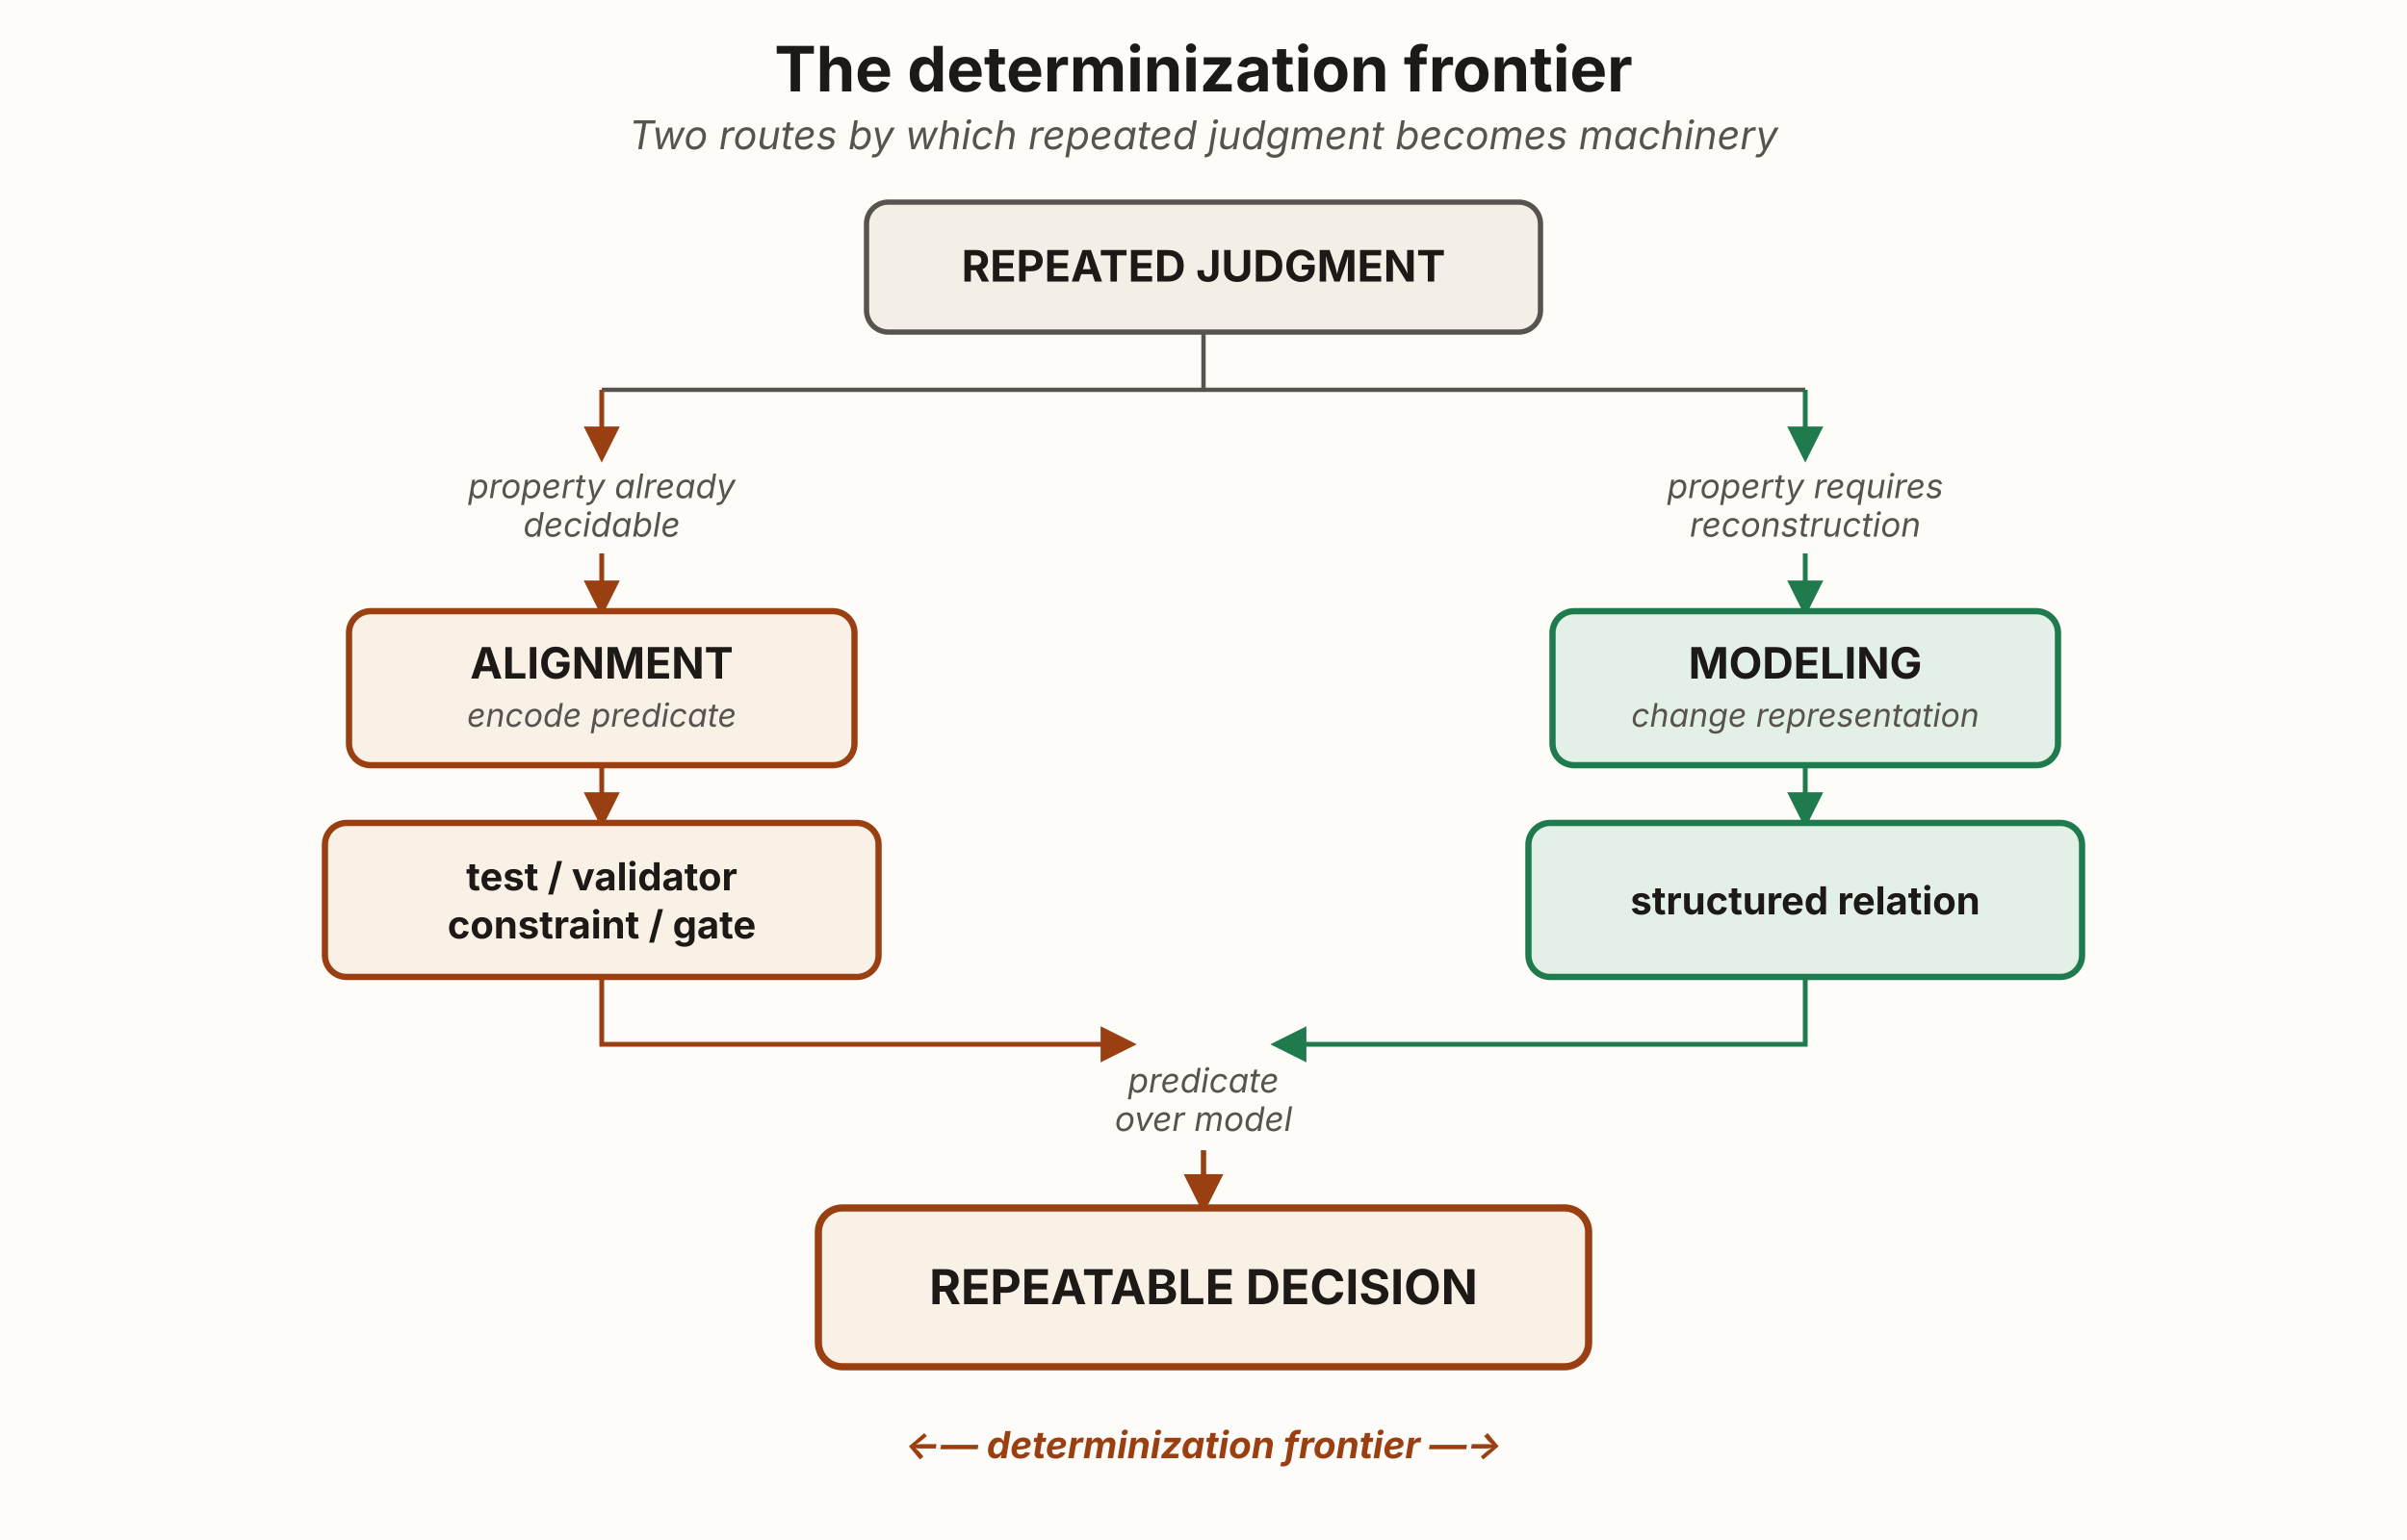
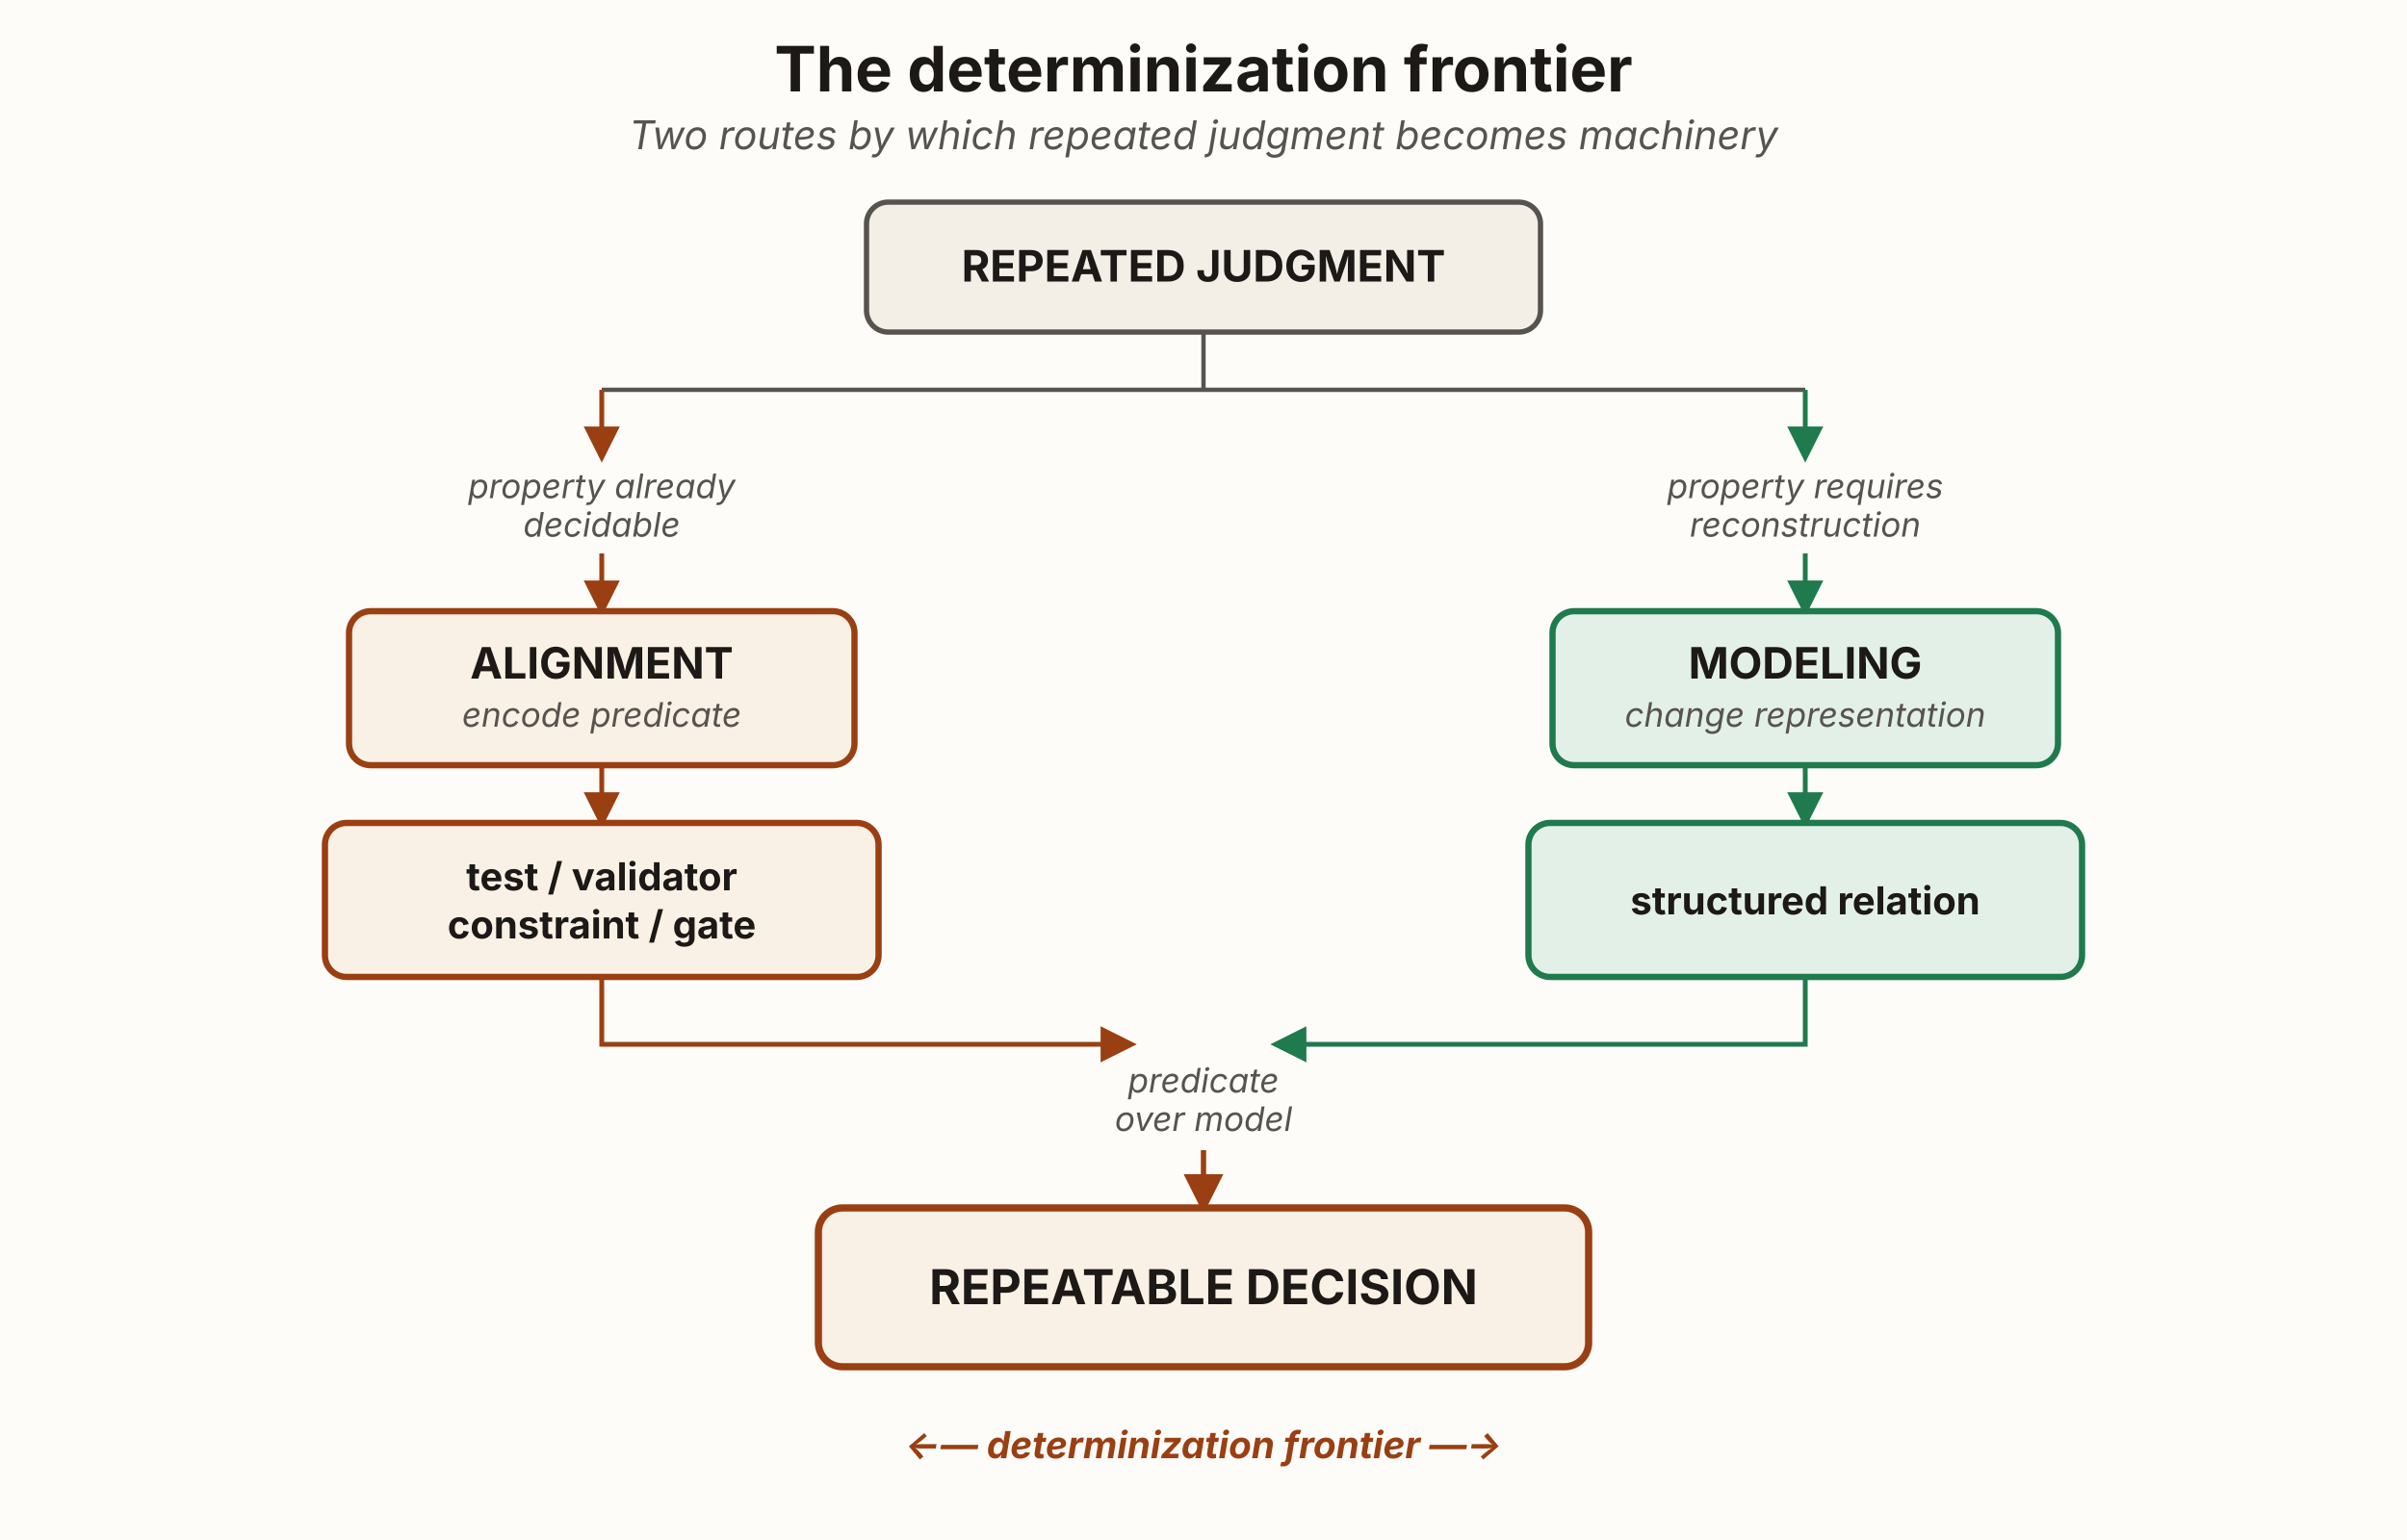
<svg xmlns="http://www.w3.org/2000/svg" viewBox="0 0 1000 640" width="1000" height="640" role="group" aria-labelledby="dfTitle dfDesc" font-family="'Source Sans 3', -apple-system, 'Segoe UI', sans-serif">
  <defs>
    <marker id="df-mut" viewBox="0 0 10 10" refX="8.5" refY="5" markerWidth="7" markerHeight="7" orient="auto">
      <path d="M0,0 L10,5 L0,10 z" fill="#57534e" />
    </marker>
    <marker id="df-rust" viewBox="0 0 10 10" refX="8.5" refY="5" markerWidth="7.5" markerHeight="7.5" orient="auto">
      <path d="M0,0 L10,5 L0,10 z" fill="#9a3f12" />
    </marker>
    <marker id="df-green" viewBox="0 0 10 10" refX="8.5" refY="5" markerWidth="7.5" markerHeight="7.5" orient="auto">
      <path d="M0,0 L10,5 L0,10 z" fill="#1f7a4d" />
    </marker>
  </defs>
  <rect x="0" y="0" width="1000" height="640" fill="#fdfcf9" />
  <text x="500" y="38" text-anchor="middle" font-size="26" font-weight="700" fill="#1c1917">The determinization frontier</text>
  <text x="500" y="62" text-anchor="middle" font-size="16.5" font-style="italic" fill="#57534e">Two routes by which repeated judgment becomes machinery</text>
  <rect x="360" y="84" width="280" height="54" rx="9" fill="#f3efe7" stroke="#57534e" stroke-width="2.2" />
  <text x="500" y="117" text-anchor="middle" font-size="18" font-weight="700" fill="#1c1917">REPEATED JUDGMENT</text>
  <g fill="none" stroke="#57534e" stroke-width="1.8">
    <path d="M500,138 L500,162" />
    <path d="M250,162 L750,162" />
  </g>
  <path d="M250,162 L250,190" fill="none" stroke="#9a3f12" stroke-width="2" marker-end="url(#df-rust)" />
  <path d="M750,162 L750,190" fill="none" stroke="#1f7a4d" stroke-width="2" marker-end="url(#df-green)" />
  <text x="250" y="207" text-anchor="middle" font-size="14" font-style="italic" fill="#57534e">property already</text>
  <text x="250" y="223" text-anchor="middle" font-size="14" font-style="italic" fill="#57534e">decidable</text>
  <text x="750" y="207" text-anchor="middle" font-size="14" font-style="italic" fill="#57534e">property requires</text>
  <text x="750" y="223" text-anchor="middle" font-size="14" font-style="italic" fill="#57534e">reconstruction</text>
  <path d="M250,230 L250,254" fill="none" stroke="#9a3f12" stroke-width="2" marker-end="url(#df-rust)" />
  <path d="M750,230 L750,254" fill="none" stroke="#1f7a4d" stroke-width="2" marker-end="url(#df-green)" />
  <rect x="145" y="254" width="210" height="64" rx="9" fill="#faf1e6" stroke="#9a3f12" stroke-width="2.6" />
  <text x="250" y="282" text-anchor="middle" font-size="18" font-weight="700" fill="#1c1917">ALIGNMENT</text>
-   <text x="250" y="302" text-anchor="middle" font-size="13.5" font-style="italic" fill="#57534e">encode predicate</text>
+   <text x="250" y="302" text-anchor="middle" font-size="14" font-style="italic" fill="#57534e">encode predicate</text>
  <rect x="645" y="254" width="210" height="64" rx="9" fill="#e3f0e7" stroke="#1f7a4d" stroke-width="2.6" />
  <text x="750" y="282" text-anchor="middle" font-size="18" font-weight="700" fill="#1c1917">MODELING</text>
-   <text x="750" y="302" text-anchor="middle" font-size="13.5" font-style="italic" fill="#57534e">change representation</text>
+   <text x="750" y="302" text-anchor="middle" font-size="14" font-style="italic" fill="#57534e">change representation</text>
  <path d="M250,318 L250,342" fill="none" stroke="#9a3f12" stroke-width="2" marker-end="url(#df-rust)" />
  <path d="M750,318 L750,342" fill="none" stroke="#1f7a4d" stroke-width="2" marker-end="url(#df-green)" />
  <rect x="135" y="342" width="230" height="64" rx="9" fill="#faf1e6" stroke="#9a3f12" stroke-width="2.6" />
  <text x="250" y="370" text-anchor="middle" font-size="16" font-weight="700" fill="#1c1917">test / validator</text>
  <text x="250" y="390" text-anchor="middle" font-size="16" font-weight="700" fill="#1c1917">constraint / gate</text>
  <rect x="635" y="342" width="230" height="64" rx="9" fill="#e3f0e7" stroke="#1f7a4d" stroke-width="2.6" />
  <text x="750" y="380" text-anchor="middle" font-size="16" font-weight="700" fill="#1c1917">structured relation</text>
  <path d="M250,406 L250,434 L470,434" fill="none" stroke="#9a3f12" stroke-width="2" marker-end="url(#df-rust)" />
  <path d="M750,406 L750,434 L530,434" fill="none" stroke="#1f7a4d" stroke-width="2" marker-end="url(#df-green)" />
  <text x="500" y="454" text-anchor="middle" font-size="14" font-style="italic" fill="#57534e">predicate</text>
  <text x="500" y="470" text-anchor="middle" font-size="14" font-style="italic" fill="#57534e">over model</text>
  <path d="M500,478 L500,502" fill="none" stroke="#9a3f12" stroke-width="2.2" marker-end="url(#df-rust)" />
  <rect x="340" y="502" width="320" height="66" rx="10" fill="#faf1e6" stroke="#9a3f12" stroke-width="3" />
  <text x="500" y="542" text-anchor="middle" font-size="20" font-weight="700" fill="#1c1917">REPEATABLE DECISION</text>
  <text x="500" y="606" text-anchor="middle" font-size="15.5" font-weight="700" font-style="italic" fill="#9a3f12">←— determinization frontier —→</text>
</svg>
